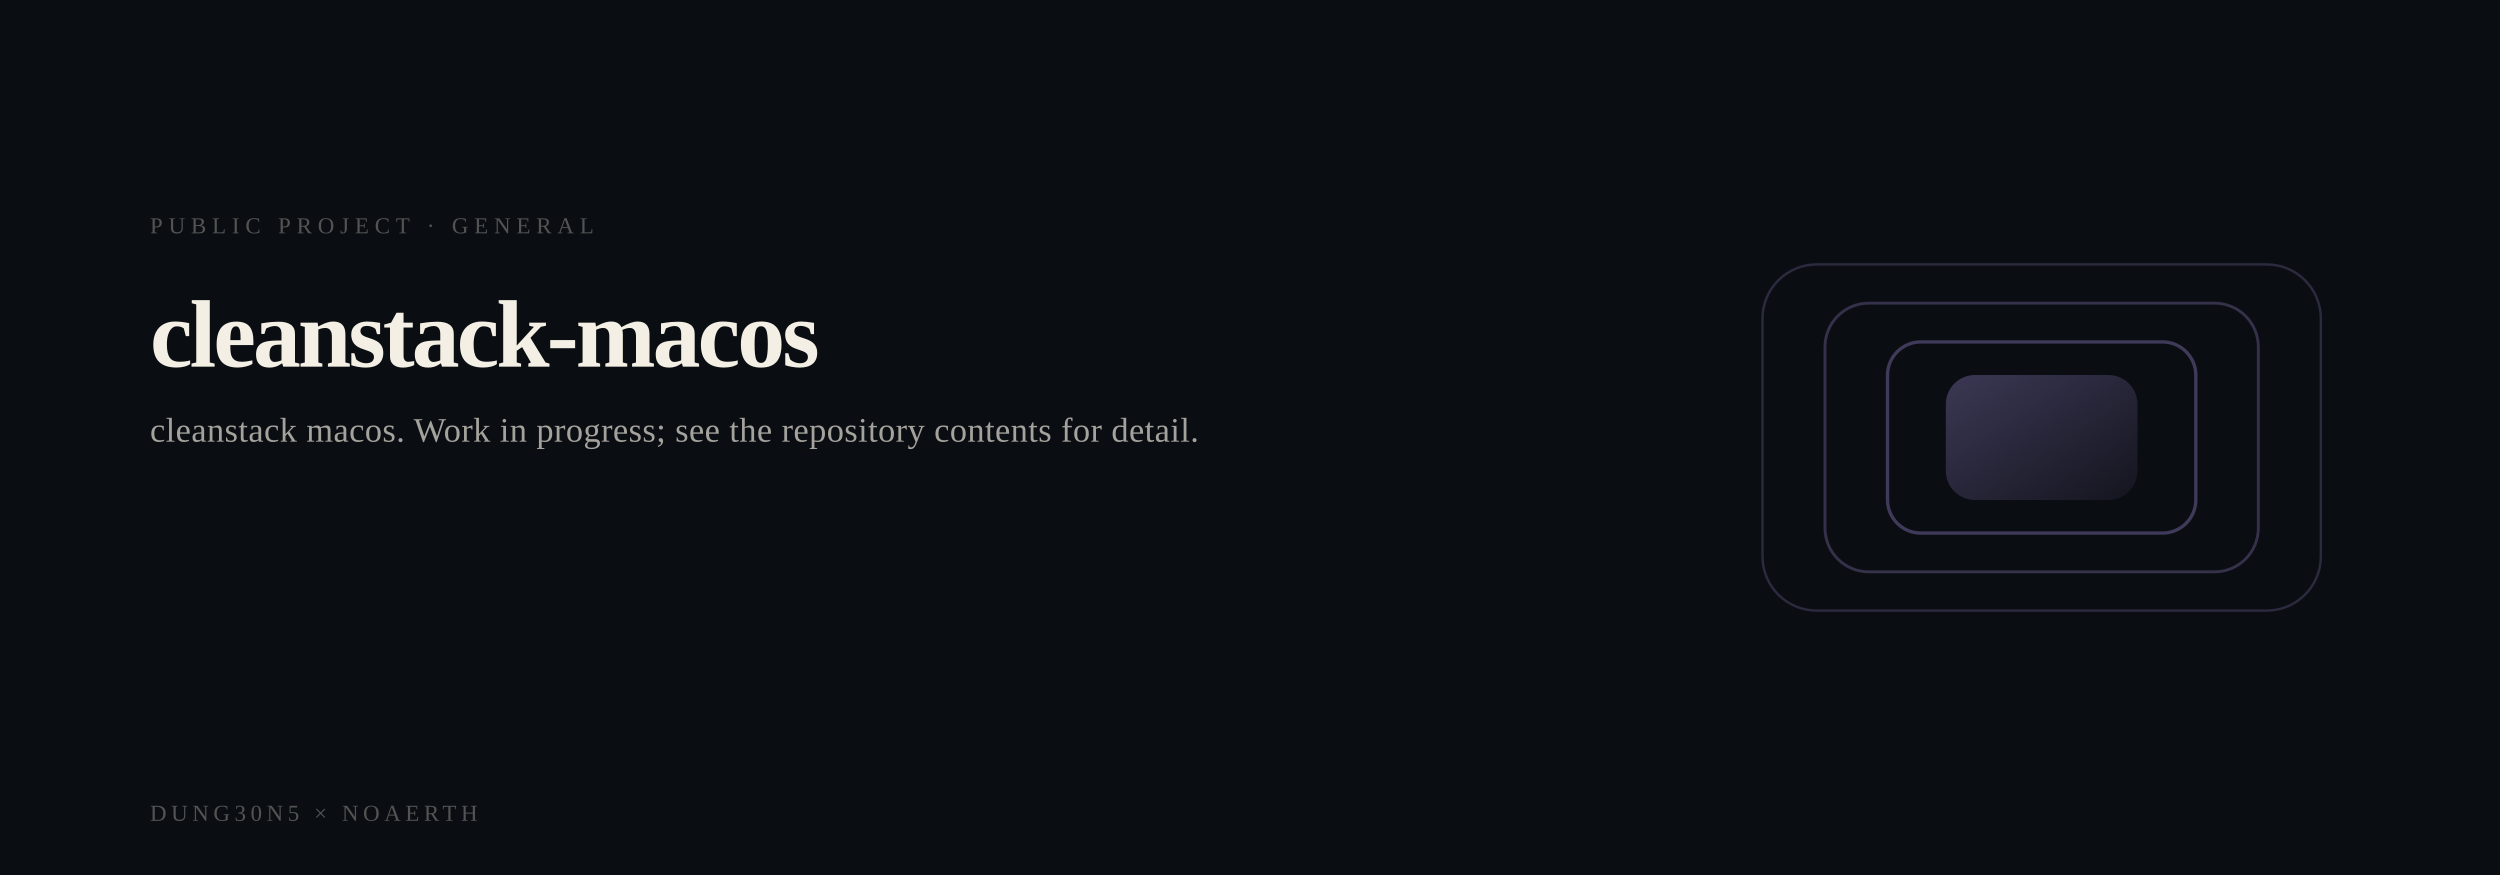
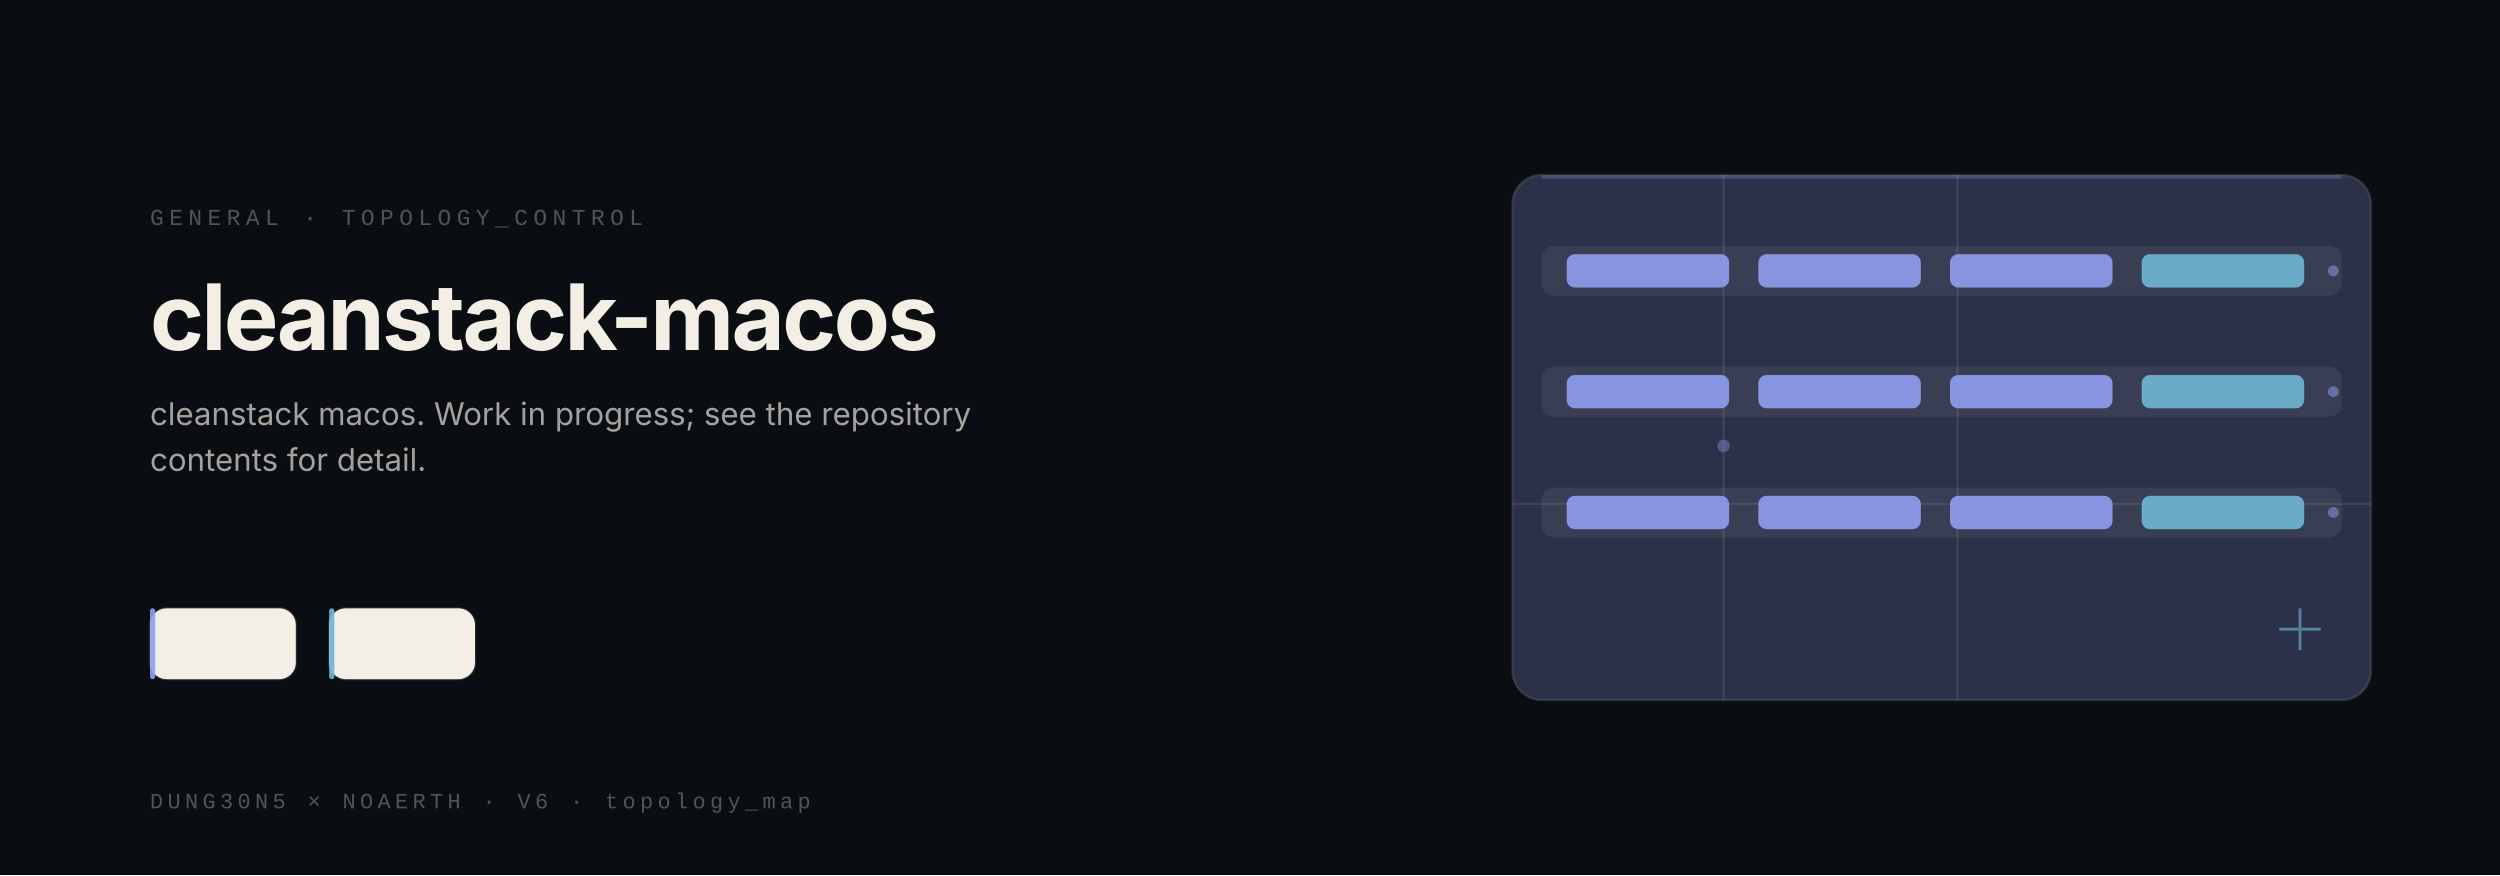
- <svg xmlns="http://www.w3.org/2000/svg" viewBox="0 0 1200 420" width="1200" height="420" role="img" aria-label="cleanstack-macos: ordered faceted stages left to right. Motion depicts source transforms through ordered stages into a verified result.">
-   <defs>
-     <linearGradient id="hero-cleanstack-macos-dark-a" x1="0" y1="0" x2="1" y2="1">
-       <stop offset="0" stop-color="#9d8bd6" stop-opacity="0.85" />
-       <stop offset="1" stop-color="#9d8bd6" stop-opacity="0.15" />
-     </linearGradient>
-   </defs>
+ <svg xmlns="http://www.w3.org/2000/svg" viewBox="0 0 1200 420" width="1200" height="420" role="img" aria-label="cleanstack-macos: jobs queue, lease, and complete">
  <rect width="1200" height="420" fill="#0a0d12" />
-   <rect x="906" y="164.12" width="148" height="91.76" rx="16" fill="none" stroke="#9d8bd6" stroke-width="1.60" opacity="0.36" />
-   <rect x="876" y="145.52" width="208" height="128.96" rx="21" fill="none" stroke="#9d8bd6" stroke-width="1.38" opacity="0.29" />
-   <rect x="846" y="126.92" width="268" height="166.16" rx="26" fill="none" stroke="#9d8bd6" stroke-width="1.16" opacity="0.23" />
-   <rect x="934" y="180" width="92" height="60" rx="14" fill="url(#hero-cleanstack-macos-dark-a)" opacity="0.40" />
-   <text x="72" y="112" fill="#f4efe44f" font-size="11" letter-spacing="2.8">PUBLIC PROJECT · GENERAL</text>
-   <text x="72" y="176" fill="#f4efe4" font-size="46" font-weight="660" letter-spacing="-1.4">cleanstack-macos</text>
-   <text x="72" y="212" fill="#f4efe4a8" font-size="16.5" letter-spacing="0.2">cleanstack macos. Work in progress; see the repository contents for detail.</text>
-   <rect x="72" y="266" width="106" height="40" rx="9" fill="#f4efe4" fill-opacity="0.05" stroke="#f4efe424" stroke-width="1.1" opacity="0">
-     <animate attributeName="opacity" from="0" to="1" dur="0.5s" begin="0.50s" fill="freeze" />
-   </rect>
-   <rect x="72" y="266" width="2.5" height="40" rx="1.2" fill="#9d8bd6" opacity="0">
-     <animate attributeName="opacity" from="0" to="0.9" dur="0.5s" begin="0.50s" fill="freeze" />
-   </rect>
-   <text x="125" y="291" fill="#f4efe4" font-size="11.5" text-anchor="middle" font-family="ui-monospace,SFMono-Regular,Menlo,monospace" opacity="0">source<animate attributeName="opacity" from="0" to="1" dur="0.5s" begin="0.65s" fill="freeze" />
-   </text>
-   <rect x="194" y="266" width="106" height="40" rx="9" fill="#f4efe4" fill-opacity="0.05" stroke="#f4efe424" stroke-width="1.1" opacity="0">
-     <animate attributeName="opacity" from="0" to="1" dur="0.5s" begin="1.00s" fill="freeze" />
-   </rect>
-   <rect x="194" y="266" width="2.5" height="40" rx="1.2" fill="#9d8bd6" opacity="0">
-     <animate attributeName="opacity" from="0" to="0.9" dur="0.5s" begin="1.00s" fill="freeze" />
-   </rect>
-   <text x="247" y="291" fill="#f4efe4" font-size="11.5" text-anchor="middle" font-family="ui-monospace,SFMono-Regular,Menlo,monospace" opacity="0">transform<animate attributeName="opacity" from="0" to="1" dur="0.5s" begin="1.15s" fill="freeze" />
-   </text>
-   <rect x="316" y="266" width="106" height="40" rx="9" fill="#f4efe4" fill-opacity="0.05" stroke="#f4efe424" stroke-width="1.1" opacity="0">
-     <animate attributeName="opacity" from="0" to="1" dur="0.5s" begin="1.50s" fill="freeze" />
-   </rect>
-   <rect x="316" y="266" width="2.5" height="40" rx="1.2" fill="#e7c27a" opacity="0">
-     <animate attributeName="opacity" from="0" to="0.9" dur="0.5s" begin="1.50s" fill="freeze" />
-   </rect>
-   <text x="369" y="291" fill="#f4efe4" font-size="11.5" text-anchor="middle" font-family="ui-monospace,SFMono-Regular,Menlo,monospace" opacity="0">emit<animate attributeName="opacity" from="0" to="1" dur="0.5s" begin="1.65s" fill="freeze" />
-   </text>
-   <text x="72" y="394" fill="#f4efe44f" font-size="11" letter-spacing="2.2">DUNG30N5 × NOAERTH</text>
+   <text x="72" y="108" font-family="ui-monospace, SFMono-Regular, Menlo, Monaco, Consolas, 'Liberation Mono', monospace" font-size="11" letter-spacing="2.6" fill="#f4efe44f">GENERAL · TOPOLOGY_CONTROL</text>
+   <text x="72" y="168" font-family="-apple-system, BlinkMacSystemFont, 'Segoe UI', Inter, Helvetica, Arial, sans-serif" font-size="44" font-weight="660" letter-spacing="-1.2" fill="#f4efe4">cleanstack-macos</text>
+   <text x="72" y="204" font-family="-apple-system, BlinkMacSystemFont, 'Segoe UI', Inter, Helvetica, Arial, sans-serif" font-size="15" fill="#f4efe4a8">cleanstack macos. Work in progress; see the repository</text>
+   <text x="72" y="226" font-family="-apple-system, BlinkMacSystemFont, 'Segoe UI', Inter, Helvetica, Arial, sans-serif" font-size="15" fill="#f4efe4a8">contents for detail.</text>
+   <rect x="72.0" y="292.0" width="70.0" height="34.0" rx="8" fill="#f4efe4" stroke="#f4efe424" stroke-width="1.1" />
+   <rect x="72.0" y="292.0" width="2.5" height="34.0" rx="1.2" fill="#8f9ff0" opacity="0.92" />
+   <text x="107.0" y="314" font-family="ui-monospace, SFMono-Regular, Menlo, Monaco, Consolas, 'Liberation Mono', monospace" font-size="11" fill="#f4efe4" fill-opacity="0.82" text-anchor="middle">sources</text>
+   <rect x="158.0" y="292.0" width="70.0" height="34.0" rx="8" fill="#f4efe4" stroke="#f4efe424" stroke-width="1.1" />
+   <rect x="158.0" y="292.0" width="2.5" height="34.0" rx="1.2" fill="#6fb7d6" opacity="0.92" />
+   <text x="193.0" y="314" font-family="ui-monospace, SFMono-Regular, Menlo, Monaco, Consolas, 'Liberation Mono', monospace" font-size="11" fill="#f4efe4" fill-opacity="0.82" text-anchor="middle">site</text>
+   <rect x="726.0" y="84.0" width="412.0" height="252.0" rx="14" fill="#8f9ff0" fill-opacity="0.34" />
+   <line x1="740.0" y1="85.0" x2="1124.0" y2="85.0" stroke="#8f9ff0" stroke-width="1.6" opacity="0.4" />
+   <rect x="726.0" y="84.0" width="412.0" height="252.0" rx="14" fill="none" stroke="#f4efe424" stroke-width="1.2" />
+   <line x1="827.3" y1="84.0" x2="827.3" y2="336.0" stroke="#f4efe424" stroke-width="1" />
+   <line x1="939.6" y1="84.0" x2="939.6" y2="336.0" stroke="#f4efe424" stroke-width="1" />
+   <line x1="726.0" y1="241.9" x2="1138.0" y2="241.9" stroke="#f4efe424" stroke-width="1" />
+   <circle cx="827.3" cy="214.0" r="3" fill="#8f9ff0" opacity="0.55" />
+   <rect x="726.0" y="84.0" width="412.0" height="252.0" rx="14" fill="#000" fill-opacity="0.22" />
+   <path d="M1094.0 302.0 h20 M1104.0 292.0 v20" stroke="#6fb7d6" stroke-width="1.4" opacity="0.6" />
+   <rect x="740" y="118" width="384" height="24" rx="6" fill="#f4efe424" fill-opacity="0.5" />
+   <rect x="752" y="122" width="78" height="16" rx="4" fill="#8f9ff0" opacity="0.9" />
+   <rect x="844" y="122" width="78" height="16" rx="4" fill="#8f9ff0" opacity="0.9" />
+   <rect x="936" y="122" width="78" height="16" rx="4" fill="#8f9ff0" opacity="0.9" />
+   <rect x="1028" y="122" width="78" height="16" rx="4" fill="#6fb7d6" opacity="0.9" />
+   <circle cx="1120.0" cy="130.0" r="2.6" fill="#8f9ff0" opacity="0.5" />
+   <rect x="740" y="176" width="384" height="24" rx="6" fill="#f4efe424" fill-opacity="0.5" />
+   <rect x="752" y="180" width="78" height="16" rx="4" fill="#8f9ff0" opacity="0.9" />
+   <rect x="844" y="180" width="78" height="16" rx="4" fill="#8f9ff0" opacity="0.9" />
+   <rect x="936" y="180" width="78" height="16" rx="4" fill="#8f9ff0" opacity="0.9" />
+   <rect x="1028" y="180" width="78" height="16" rx="4" fill="#6fb7d6" opacity="0.9" />
+   <circle cx="1120.0" cy="188.0" r="2.6" fill="#8f9ff0" opacity="0.5" />
+   <rect x="740" y="234" width="384" height="24" rx="6" fill="#f4efe424" fill-opacity="0.5" />
+   <rect x="752" y="238" width="78" height="16" rx="4" fill="#8f9ff0" opacity="0.9" />
+   <rect x="844" y="238" width="78" height="16" rx="4" fill="#8f9ff0" opacity="0.9" />
+   <rect x="936" y="238" width="78" height="16" rx="4" fill="#8f9ff0" opacity="0.9" />
+   <rect x="1028" y="238" width="78" height="16" rx="4" fill="#6fb7d6" opacity="0.9" />
+   <circle cx="1120.0" cy="246.0" r="2.6" fill="#8f9ff0" opacity="0.5" />
+   <text x="72" y="388" font-family="ui-monospace, SFMono-Regular, Menlo, Monaco, Consolas, 'Liberation Mono', monospace" font-size="10.5" letter-spacing="2.1" fill="#f4efe44f">DUNG30N5 × NOAERTH · V6 · topology_map</text>
</svg>
